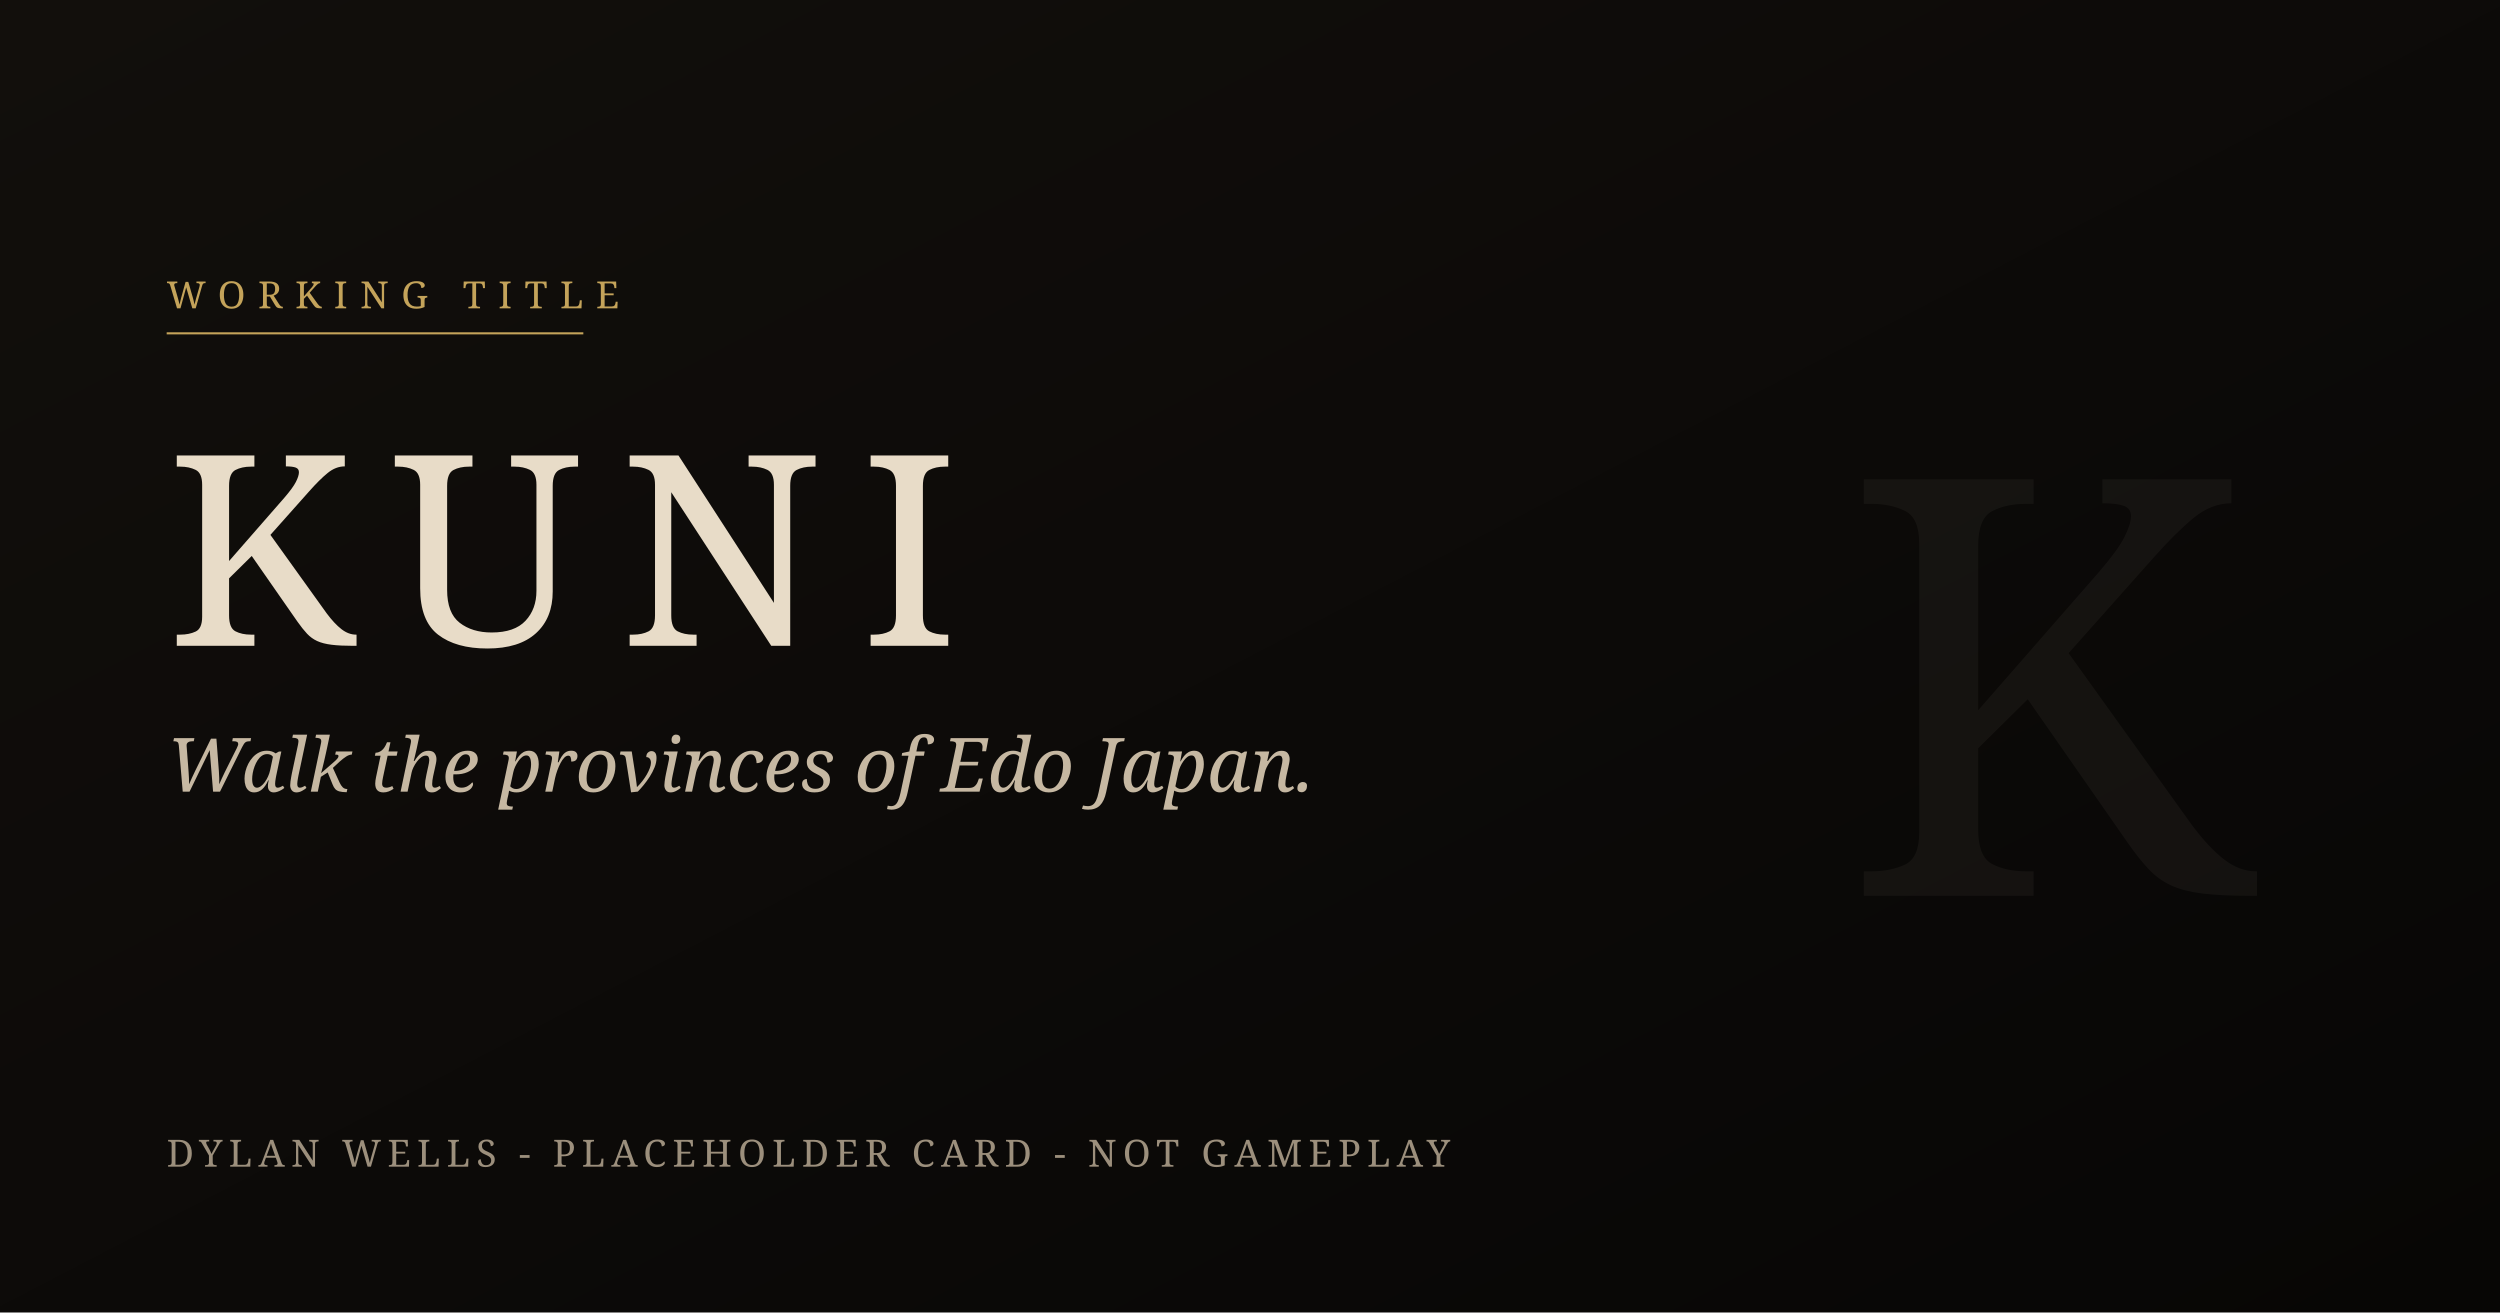
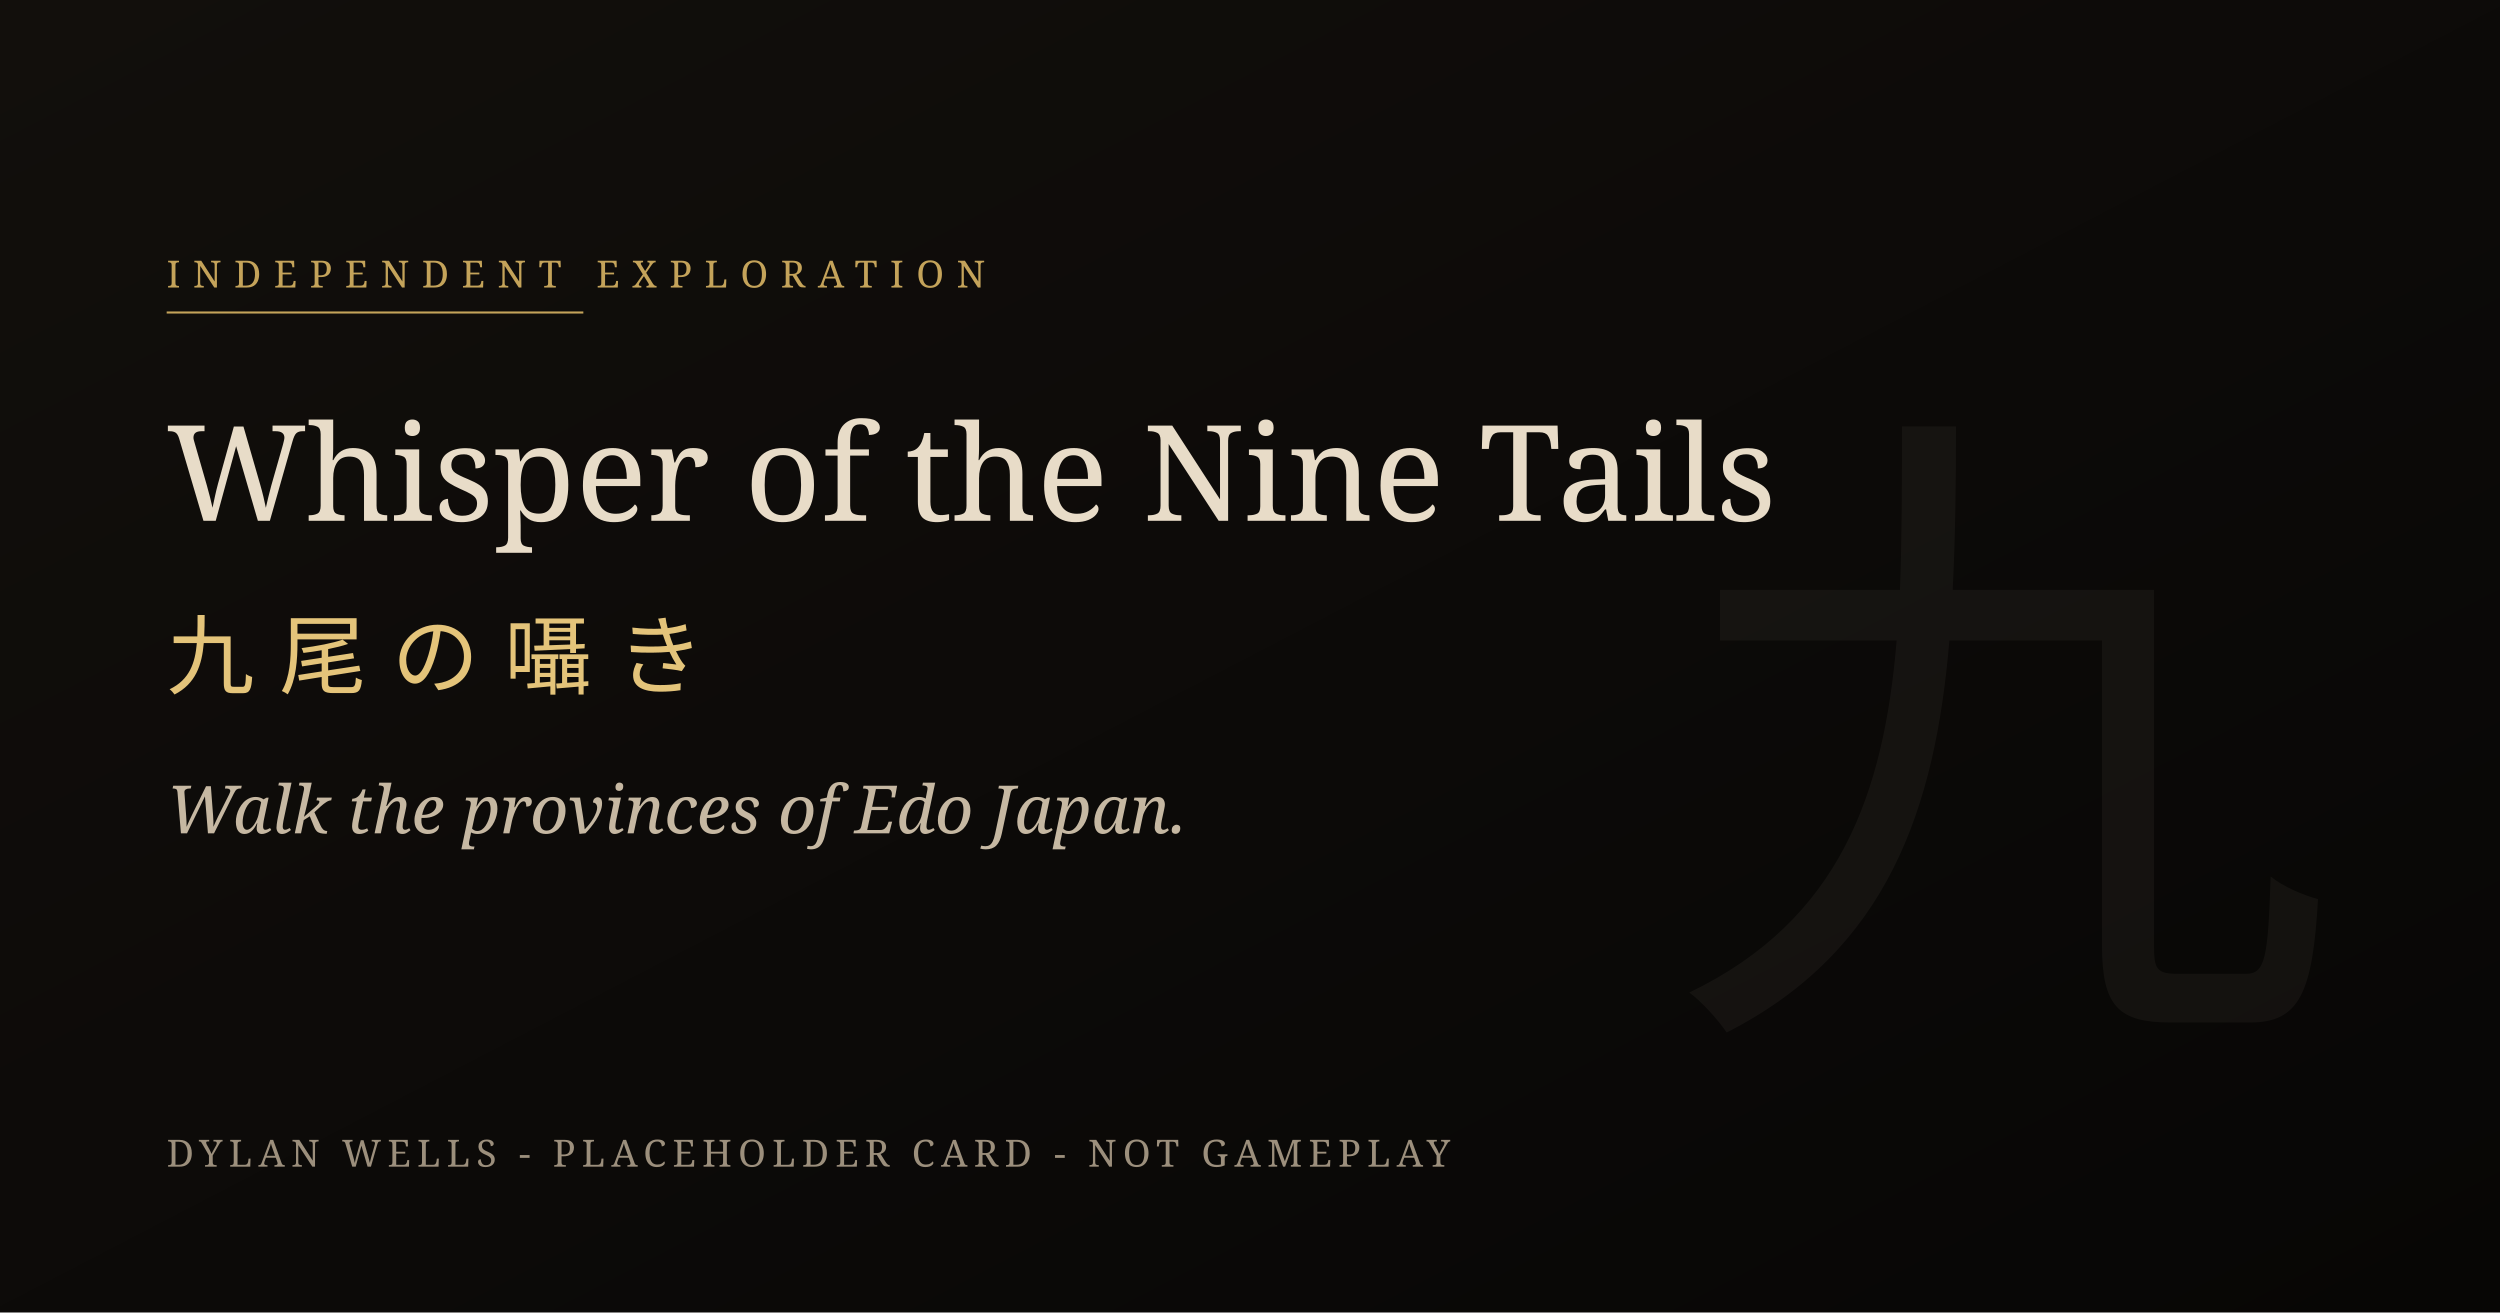
<svg xmlns="http://www.w3.org/2000/svg" width="1200" height="630" viewBox="0 0 1200 630">
  <defs>
    <linearGradient id="bg" x1="0" y1="0" x2="1" y2="1">
      <stop offset="0%" stop-color="#120f0c" />
      <stop offset="100%" stop-color="#070605" />
    </linearGradient>
  </defs>
  <rect width="1200" height="630" fill="url(#bg)" />
-   <text x="1080" y="430" text-anchor="end" font-family="Georgia, serif" font-size="280" fill="#e8dcc8" opacity="0.05">K</text>
-   <line x1="80" y1="160" x2="280" y2="160" stroke="#c4a35a" stroke-width="1" />
-   <text x="80" y="148" font-family="Georgia, serif" font-size="18" letter-spacing="6" fill="#c4a35a">WORKING TITLE</text>
-   <text x="80" y="310" font-family="Georgia, serif" font-size="128" letter-spacing="18" fill="#e8dcc8">KUNI</text>
-   <text x="80" y="380" font-family="Georgia, serif" font-size="36" font-style="italic" fill="#c6b8a2">Walk the provinces of Edo Japan.</text>
+   <text x="1120" y="470" text-anchor="end" font-family="Noto Serif JP, Georgia, serif" font-size="320" fill="#e8dcc8" opacity="0.05">九</text>
+   <line x1="80" y1="150" x2="280" y2="150" stroke="#c4a35a" stroke-width="1" />
+   <text x="80" y="138" font-family="Georgia, serif" font-size="18" letter-spacing="6" fill="#c4a35a">INDEPENDENT EXPLORATION</text>
+   <text x="80" y="250" font-family="Georgia, serif" font-size="64" fill="#e8dcc8">Whisper of the Nine Tails</text>
+   <text x="80" y="330" font-family="Noto Serif JP, Georgia, serif" font-size="42" letter-spacing="12" fill="#e4c47a">九尾の囁き</text>
+   <text x="80" y="400" font-family="Georgia, serif" font-size="32" font-style="italic" fill="#c6b8a2">Walk the provinces of Edo Japan.</text>
  <text x="80" y="560" font-family="Georgia, serif" font-size="18" letter-spacing="3" fill="#9c8f7c">DYLAN WELLS - PLACEHOLDER CARD - NOT GAMEPLAY</text>
</svg>
